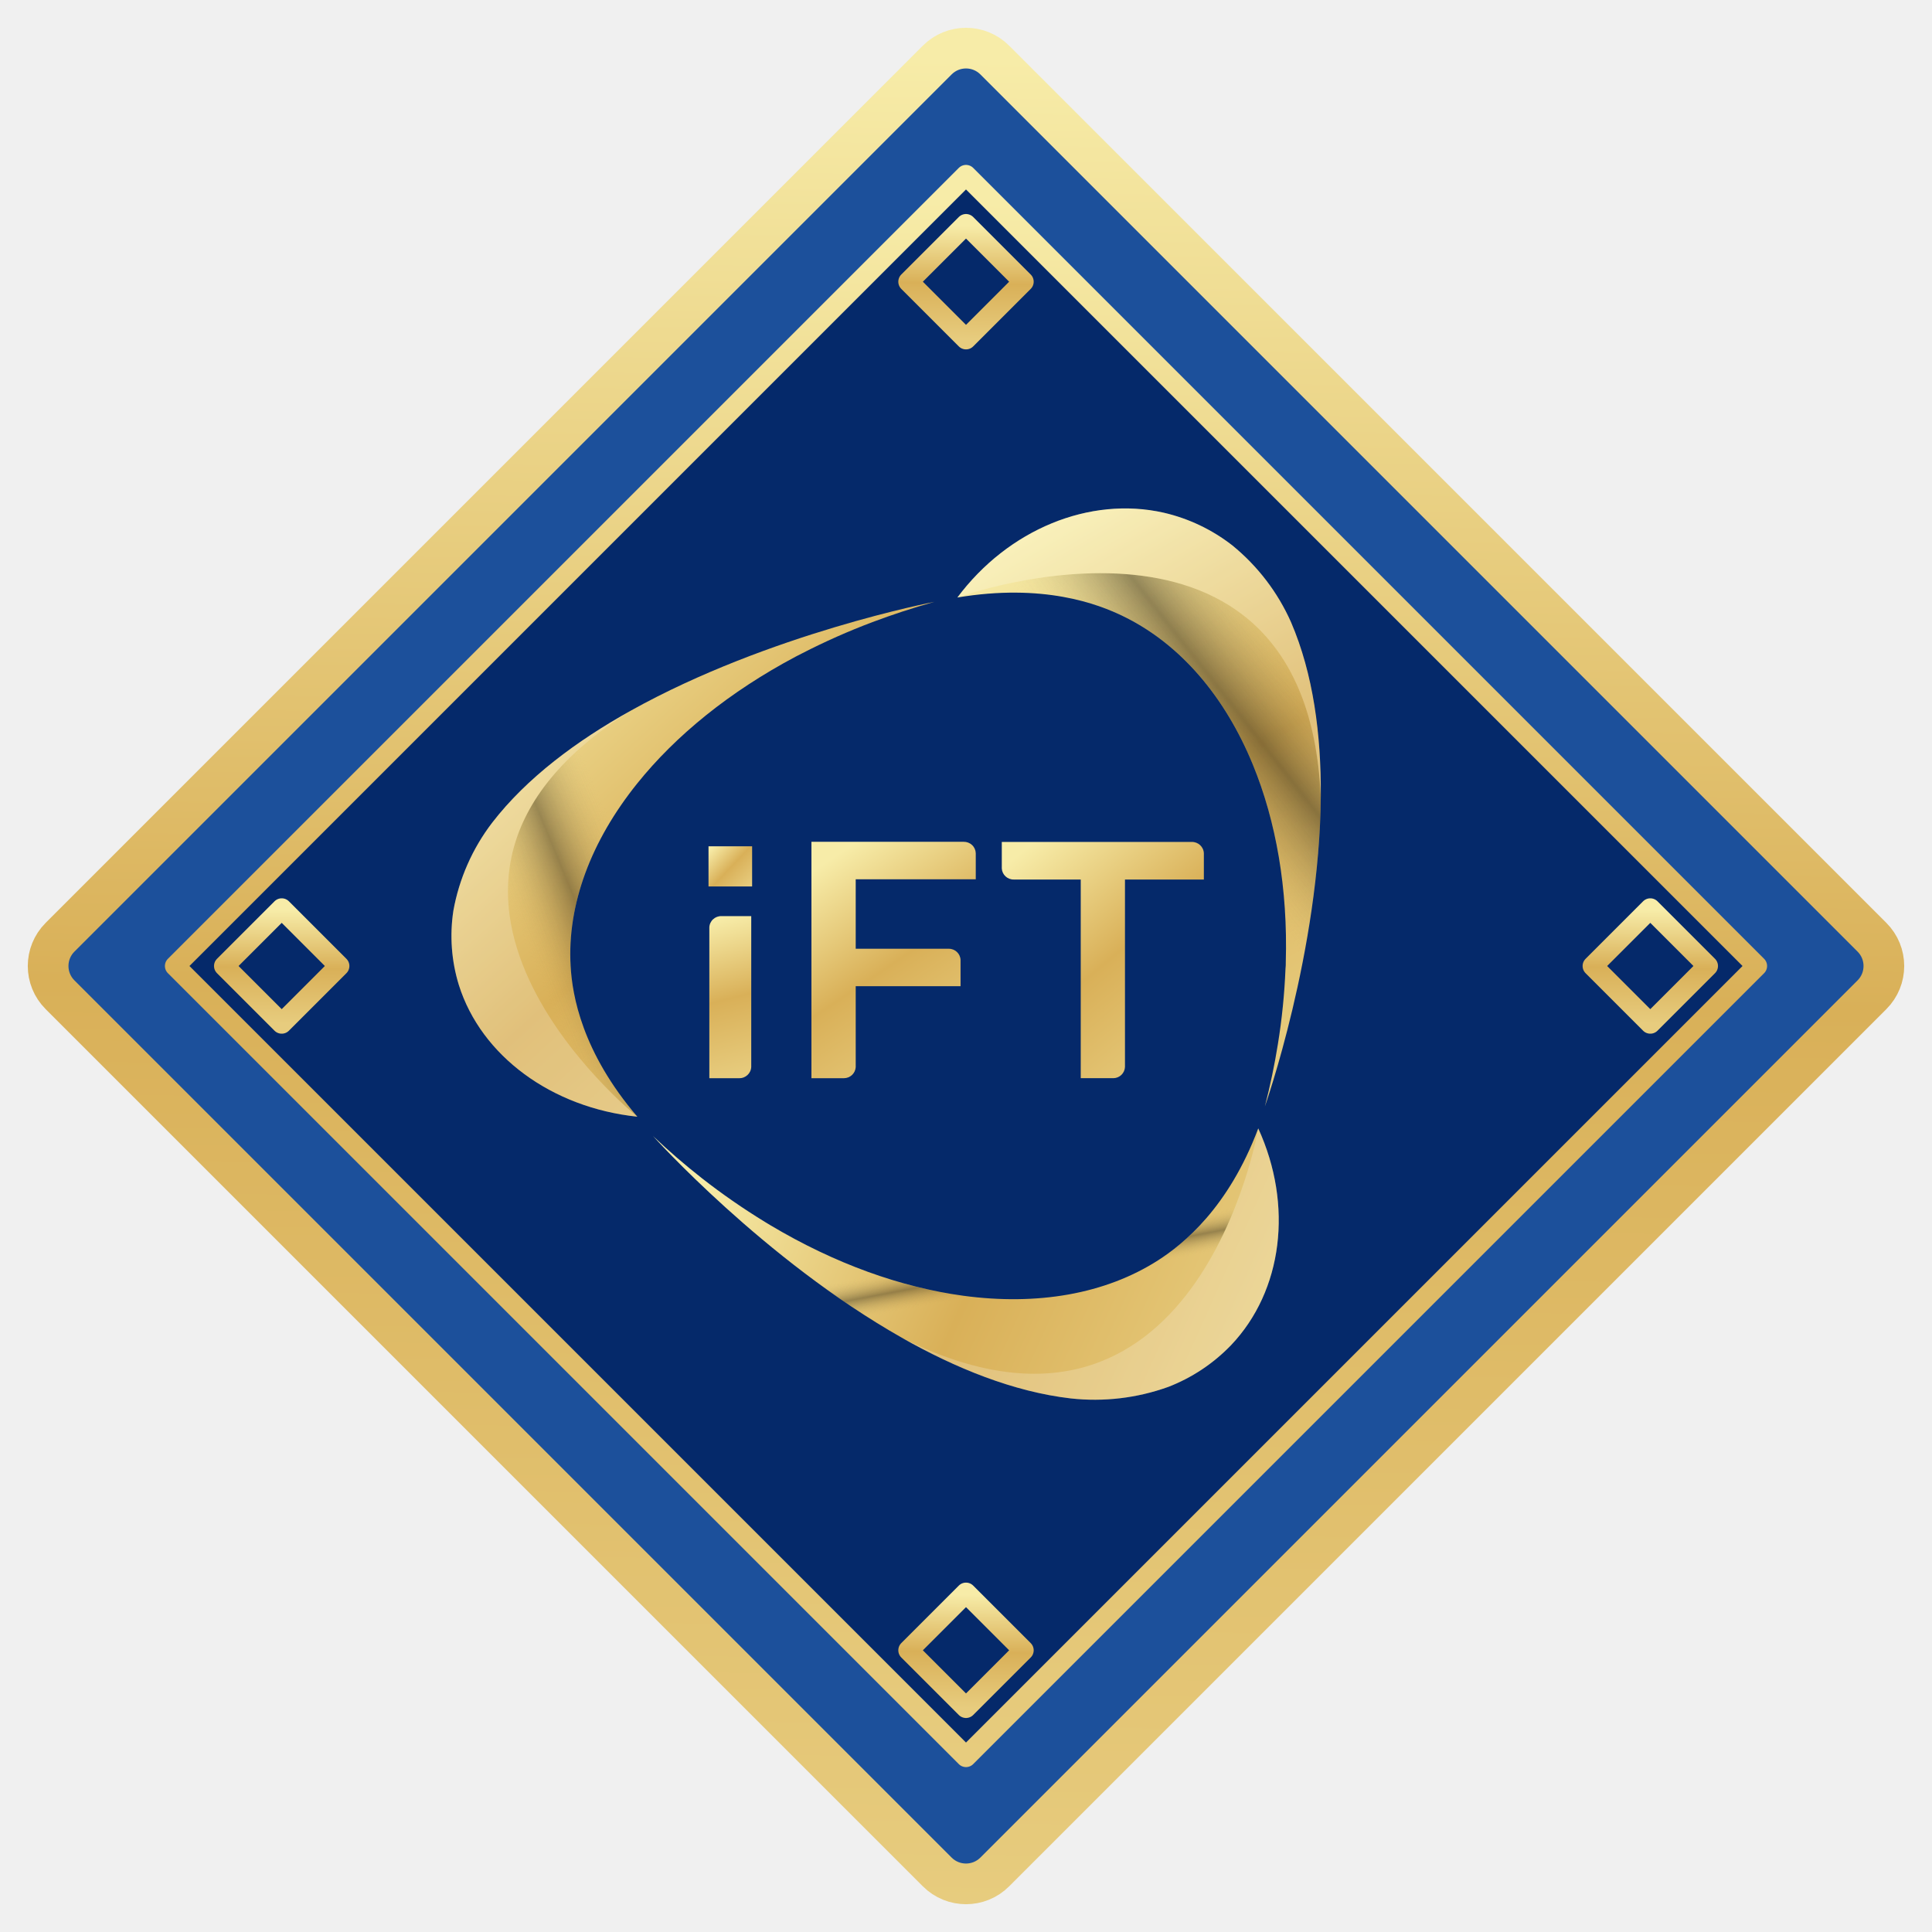
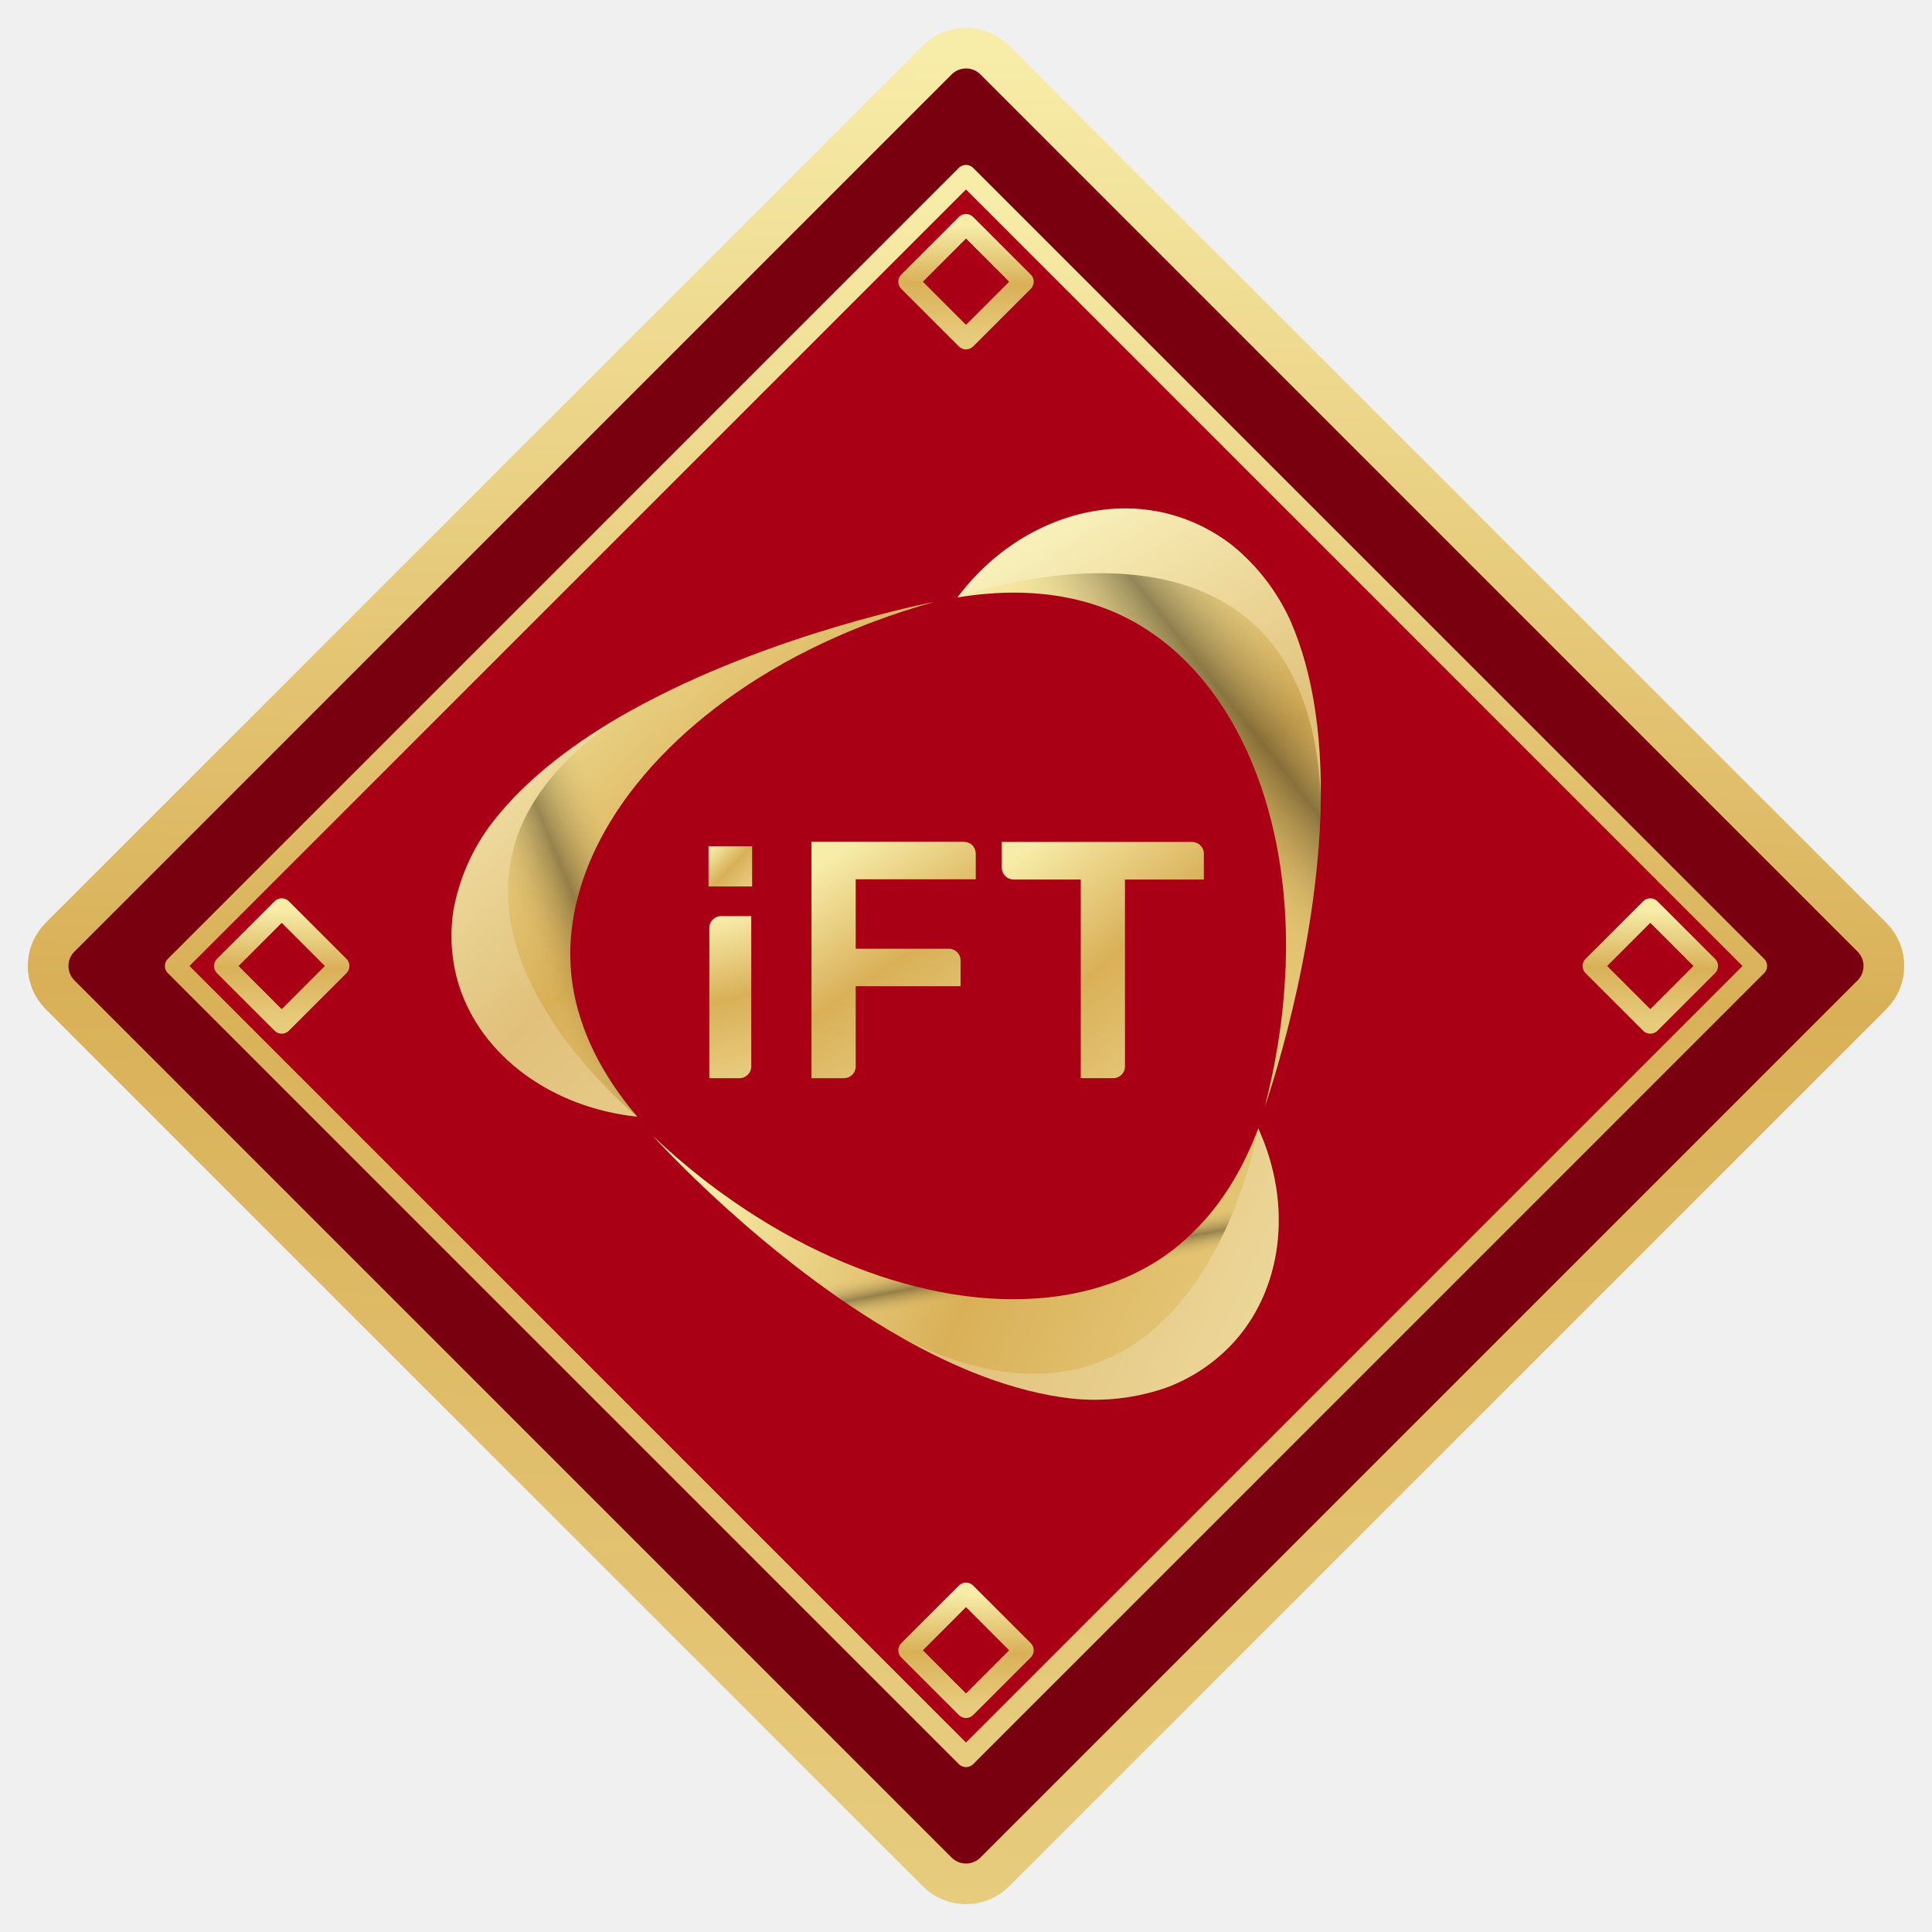
<svg xmlns="http://www.w3.org/2000/svg" width="95" height="95" viewBox="0 0 95 95">
  <defs>
-     <linearGradient id="8a6ckpolta" x1="3.314%" x2="100%" y1="0%" y2="100%">
+     <linearGradient id="ctpc6fwuaa" x1="3.314%" x2="100%" y1="0%" y2="100%">
      <stop offset="0%" stop-color="#F7ECA8" />
      <stop offset="50.754%" stop-color="#D9B058" />
      <stop offset="100%" stop-color="#E7CC7E" />
    </linearGradient>
-     <linearGradient id="vkdb833rfb" x1="32.757%" x2="68.467%" y1="0%" y2="100%">
+     <linearGradient id="5ev9oi0qgb" x1="32.757%" x2="68.467%" y1="0%" y2="100%">
      <stop offset="0%" stop-color="#F7ECA8" />
      <stop offset="50.754%" stop-color="#D9B058" />
      <stop offset="100%" stop-color="#E7CC7E" />
    </linearGradient>
-     <linearGradient id="6z4cunonlc" x1="86.767%" x2="57.183%" y1="5.804%" y2="39.865%">
+     <linearGradient id="pd78epy5yc" x1="86.767%" x2="57.183%" y1="5.804%" y2="39.865%">
      <stop offset="0%" stop-color="#FFF" stop-opacity="0" />
      <stop offset="48%" stop-color="#6B6B6B" stop-opacity=".8" />
      <stop offset="100%" stop-color="#FFF" stop-opacity="0" />
    </linearGradient>
-     <linearGradient id="mycddnwd9d" x1="3.314%" x2="100%" y1="40.6%" y2="59.4%">
+     <linearGradient id="a9hg99k0rd" x1="3.314%" x2="100%" y1="40.6%" y2="59.4%">
      <stop offset="0%" stop-color="#F7ECA8" />
      <stop offset="50.754%" stop-color="#D9B058" />
      <stop offset="100%" stop-color="#E7CC7E" />
    </linearGradient>
-     <linearGradient id="6ka7q9irme" x1="54.263%" x2="60.774%" y1="51.27%" y2="65.328%">
+     <linearGradient id="wvcn5kb1me" x1="54.263%" x2="60.774%" y1="51.27%" y2="65.328%">
      <stop offset="0%" stop-color="#FFF" stop-opacity="0" />
      <stop offset="51%" stop-color="#6B6B6B" stop-opacity=".7" />
      <stop offset="100%" stop-color="#FFF" stop-opacity="0" />
    </linearGradient>
-     <linearGradient id="qney8pumff" x1="8.905%" x2="94.012%" y1="0%" y2="100%">
+     <linearGradient id="9xottqx6kf" x1="8.905%" x2="94.012%" y1="0%" y2="100%">
      <stop offset="0%" stop-color="#F7ECA8" />
      <stop offset="50.754%" stop-color="#D9B058" />
      <stop offset="100%" stop-color="#E7CC7E" />
    </linearGradient>
-     <linearGradient id="8ggkkp9mag" x1="33.648%" x2="7.392%" y1="61.143%" y2="74.221%">
+     <linearGradient id="0k3l45d99g" x1="33.648%" x2="7.392%" y1="61.143%" y2="74.221%">
      <stop offset="0%" stop-color="#FFF" stop-opacity="0" />
      <stop offset="50%" stop-color="#6B6B6B" stop-opacity=".7" />
      <stop offset="100%" stop-color="#FFF" stop-opacity="0" />
    </linearGradient>
-     <linearGradient id="i6cfvjk96h" x1="3.314%" x2="100%" y1="7.562%" y2="92.438%">
+     <linearGradient id="uon3t6wd2h" x1="3.314%" x2="100%" y1="7.562%" y2="92.438%">
      <stop offset="0%" stop-color="#F7ECA8" />
      <stop offset="50.754%" stop-color="#D9B058" />
      <stop offset="100%" stop-color="#E7CC7E" />
    </linearGradient>
-     <linearGradient id="owdbgj0pci" x1="46.876%" x2="53.346%" y1="0%" y2="100%">
+     <linearGradient id="nkmhk2jqyi" x1="46.876%" x2="53.346%" y1="0%" y2="100%">
      <stop offset="0%" stop-color="#F7ECA8" />
      <stop offset="50.754%" stop-color="#D9B058" />
      <stop offset="100%" stop-color="#E7CC7E" />
    </linearGradient>
-     <linearGradient id="qy4ernemrj" x1="27.434%" x2="74.168%" y1="0%" y2="100%">
+     <linearGradient id="qznhfz4hvj" x1="27.434%" x2="74.168%" y1="0%" y2="100%">
      <stop offset="0%" stop-color="#F7ECA8" />
      <stop offset="50.754%" stop-color="#D9B058" />
      <stop offset="100%" stop-color="#E7CC7E" />
    </linearGradient>
-     <linearGradient id="cg1ddl1bgk" x1="15.832%" x2="86.593%" y1="0%" y2="100%">
+     <linearGradient id="dp074upwxk" x1="15.832%" x2="86.593%" y1="0%" y2="100%">
      <stop offset="0%" stop-color="#F7ECA8" />
      <stop offset="50.754%" stop-color="#D9B058" />
      <stop offset="100%" stop-color="#E7CC7E" />
    </linearGradient>
  </defs>
  <g fill="none" fill-rule="evenodd">
    <g>
      <g transform="translate(-140 -19) translate(141 20)">
-         <rect width="65" height="65" x="14" y="14" fill="#1C509B" stroke="url(#8a6ckpolta)" stroke-width="2" rx="2" transform="rotate(45 46.5 46.5)" />
-         <path fill="#05296A" stroke="url(#8a6ckpolta)" stroke-linejoin="round" d="M19 19H74V74H19z" transform="rotate(45 46.5 46.5)" />
-         <path stroke="url(#8a6ckpolta)" stroke-linejoin="round" d="M78.148 44.5H82.148V48.5H78.148z" transform="rotate(45 80.148 46.5)" />
-         <path stroke="url(#8a6ckpolta)" stroke-linejoin="round" d="M10.852 44.5H14.852V48.5H10.852z" transform="rotate(45 12.852 46.5)" />
-         <path stroke="url(#8a6ckpolta)" stroke-linejoin="round" d="M44.5 10.852H48.5V14.852H44.5z" transform="rotate(45 46.5 12.852)" />
-         <path stroke="url(#8a6ckpolta)" stroke-linejoin="round" d="M44.5 78.148H48.5V82.148H44.5z" transform="rotate(45 46.5 80.148)" />
+         <rect width="65" height="65" x="14" y="14" fill="#79000F" stroke="url(#ctpc6fwuaa)" stroke-width="2" rx="2" transform="rotate(45 46.5 46.5)" />
+         <path fill="#A90015" stroke="url(#ctpc6fwuaa)" stroke-linejoin="round" d="M19 19H74V74H19z" transform="rotate(45 46.5 46.5)" />
+         <path stroke="url(#ctpc6fwuaa)" stroke-linejoin="round" d="M78.148 44.5H82.148V48.5H78.148z" transform="rotate(45 80.148 46.5)" />
+         <path stroke="url(#ctpc6fwuaa)" stroke-linejoin="round" d="M10.852 44.5H14.852V48.5H10.852z" transform="rotate(45 12.852 46.5)" />
+         <path stroke="url(#ctpc6fwuaa)" stroke-linejoin="round" d="M44.5 10.852H48.5V14.852H44.5z" transform="rotate(45 46.5 12.852)" />
+         <path stroke="url(#ctpc6fwuaa)" stroke-linejoin="round" d="M44.5 78.148H48.5V82.148H44.5z" transform="rotate(45 46.5 80.148)" />
        <g fill-rule="nonzero">
-           <path fill="url(#vkdb833rfb)" d="M38.596 1.818C37.6 1.042 36.448.493 35.216.209c-3.635-.82-7.637.82-10.14 4.171 4.199-.699 6.887.293 8.21.948 2.77 1.366 4.948 3.928 6.318 7.267 1.144 2.787 1.726 6.102 1.62 9.728 0 .103 0 .199-.014.312-.05 1.242-.175 2.48-.374 3.707-.16 1.005-.374 2.026-.64 3.064 0 0 2.697-7.625 2.75-15.288.02-2.987-.364-5.973-1.464-8.527-.652-1.466-1.64-2.758-2.886-3.773z" transform="translate(21 24)" />
-           <path fill="url(#6z4cunonlc)" d="M25.075 4.38c4.2-.699 6.888.293 8.211.948 2.77 1.366 4.948 3.928 6.318 7.267 1.144 2.787 1.726 6.102 1.62 9.728 0 .103 0 .199-.014.312-.05 1.242-.175 2.48-.374 3.707-.16 1.005-.374 2.026-.64 3.064 0 0 2.697-7.625 2.75-15.288-.75-15.964-17.87-9.738-17.87-9.738z" opacity=".82" style="mix-blend-mode:multiply" transform="translate(21 24)" />
+           <path fill="url(#5ev9oi0qgb)" d="M38.596 1.818C37.6 1.042 36.448.493 35.216.209c-3.635-.82-7.637.82-10.14 4.171 4.199-.699 6.887.293 8.21.948 2.77 1.366 4.948 3.928 6.318 7.267 1.144 2.787 1.726 6.102 1.62 9.728 0 .103 0 .199-.014.312-.05 1.242-.175 2.48-.374 3.707-.16 1.005-.374 2.026-.64 3.064 0 0 2.697-7.625 2.75-15.288.02-2.987-.364-5.973-1.464-8.527-.652-1.466-1.64-2.758-2.886-3.773z" transform="translate(21 24)" />
+           <path fill="url(#pd78epy5yc)" d="M25.075 4.38c4.2-.699 6.888.293 8.211.948 2.77 1.366 4.948 3.928 6.318 7.267 1.144 2.787 1.726 6.102 1.62 9.728 0 .103 0 .199-.014.312-.05 1.242-.175 2.48-.374 3.707-.16 1.005-.374 2.026-.64 3.064 0 0 2.697-7.625 2.75-15.288-.75-15.964-17.87-9.738-17.87-9.738z" opacity=".82" style="mix-blend-mode:multiply" transform="translate(21 24)" />
          <path fill="#FFF" d="M42.937 14.118c.02-2.987-.363-5.973-1.463-8.527-.65-1.465-1.636-2.757-2.878-3.773-.995-.776-2.148-1.325-3.38-1.609-3.635-.82-7.637.82-10.14 4.171 0 0 17.12-6.226 17.861 9.738z" opacity=".21" transform="translate(21 24)" />
-           <path fill="url(#mycddnwd9d)" d="M35.428 43.204c1.177-.453 2.238-1.158 3.11-2.065 2.534-2.67 3.062-6.875 1.332-10.654-1.46 3.897-3.682 5.689-4.922 6.485-2.6 1.666-5.95 2.238-9.599 1.742-3.041-.414-6.285-1.569-9.459-3.46-.09-.054-.18-.112-.272-.165-1.078-.659-2.117-1.379-3.111-2.157-.816-.64-1.622-1.332-2.4-2.072 0 0 5.443 6.07 12.235 9.919 2.645 1.5 5.497 2.66 8.309 2.986 1.614.178 3.248-.013 4.777-.56z" transform="translate(21 24)" />
-           <path fill="url(#6ka7q9irme)" d="M39.87 30.487c-1.46 3.897-3.682 5.689-4.922 6.485-2.6 1.666-5.95 2.238-9.599 1.742-3.041-.414-6.285-1.569-9.459-3.46-.09-.054-.18-.112-.272-.165-1.078-.66-2.117-1.38-3.111-2.159-.816-.64-1.622-1.332-2.4-2.072 0 0 5.443 6.07 12.235 9.919 14.554 7.3 17.528-10.29 17.528-10.29z" opacity=".82" style="mix-blend-mode:multiply" transform="translate(21 24)" />
+           <path fill="url(#a9hg99k0rd)" d="M35.428 43.204c1.177-.453 2.238-1.158 3.11-2.065 2.534-2.67 3.062-6.875 1.332-10.654-1.46 3.897-3.682 5.689-4.922 6.485-2.6 1.666-5.95 2.238-9.599 1.742-3.041-.414-6.285-1.569-9.459-3.46-.09-.054-.18-.112-.272-.165-1.078-.659-2.117-1.379-3.111-2.157-.816-.64-1.622-1.332-2.4-2.072 0 0 5.443 6.07 12.235 9.919 2.645 1.5 5.497 2.66 8.309 2.986 1.614.178 3.248-.013 4.777-.56z" transform="translate(21 24)" />
+           <path fill="url(#wvcn5kb1me)" d="M39.87 30.487c-1.46 3.897-3.682 5.689-4.922 6.485-2.6 1.666-5.95 2.238-9.599 1.742-3.041-.414-6.285-1.569-9.459-3.46-.09-.054-.18-.112-.272-.165-1.078-.66-2.117-1.38-3.111-2.159-.816-.64-1.622-1.332-2.4-2.072 0 0 5.443 6.07 12.235 9.919 14.554 7.3 17.528-10.29 17.528-10.29z" opacity=".82" style="mix-blend-mode:multiply" transform="translate(21 24)" />
          <path fill="#FFF" d="M22.332 40.777c2.645 1.5 5.497 2.66 8.31 2.986 1.618.18 3.255-.012 4.786-.56 1.177-.452 2.238-1.157 3.11-2.064 2.534-2.67 3.062-6.875 1.332-10.654 0 .002-2.974 17.592-17.538 10.292z" opacity=".21" transform="translate(21 24)" />
-           <path fill="url(#qney8pumff)" d="M.294 19.778c-.188 1.225-.096 2.477.27 3.661 1.096 3.479 4.555 6.027 8.775 6.471-2.722-3.185-3.2-5.963-3.28-7.408-.176-3.025 1-6.146 3.274-8.977 1.894-2.36 4.546-4.518 7.813-6.248l.284-.145c1.127-.581 2.287-1.096 3.474-1.543.978-.369 2-.703 3.047-.996 0 0-8.113 1.55-14.932 5.35-2.658 1.481-5.117 3.305-6.82 5.513-.97 1.27-1.622 2.751-1.905 4.322z" transform="translate(21 24)" />
-           <path fill="url(#8ggkkp9mag)" d="M9.339 29.91c-2.722-3.185-3.2-5.963-3.28-7.408-.176-3.025 1-6.146 3.274-8.977 1.894-2.36 4.546-4.518 7.813-6.248l.284-.145c1.127-.581 2.287-1.096 3.474-1.543.978-.369 2-.703 3.047-.996 0 0-8.113 1.55-14.932 5.35-13.78 8.63.32 19.967.32 19.967z" opacity=".82" style="mix-blend-mode:multiply" transform="translate(21 24)" />
+           <path fill="url(#9xottqx6kf)" d="M.294 19.778c-.188 1.225-.096 2.477.27 3.661 1.096 3.479 4.555 6.027 8.775 6.471-2.722-3.185-3.2-5.963-3.28-7.408-.176-3.025 1-6.146 3.274-8.977 1.894-2.36 4.546-4.518 7.813-6.248l.284-.145c1.127-.581 2.287-1.096 3.474-1.543.978-.369 2-.703 3.047-.996 0 0-8.113 1.55-14.932 5.35-2.658 1.481-5.117 3.305-6.82 5.513-.97 1.27-1.622 2.751-1.905 4.322z" transform="translate(21 24)" />
+           <path fill="url(#0k3l45d99g)" d="M9.339 29.91c-2.722-3.185-3.2-5.963-3.28-7.408-.176-3.025 1-6.146 3.274-8.977 1.894-2.36 4.546-4.518 7.813-6.248l.284-.145c1.127-.581 2.287-1.096 3.474-1.543.978-.369 2-.703 3.047-.996 0 0-8.113 1.55-14.932 5.35-13.78 8.63.32 19.967.32 19.967z" opacity=".82" style="mix-blend-mode:multiply" transform="translate(21 24)" />
          <path fill="#FFF" d="M9.02 9.943c-2.659 1.481-5.116 3.305-6.82 5.513-.97 1.27-1.623 2.751-1.906 4.322-.188 1.225-.096 2.477.27 3.661 1.096 3.479 4.555 6.027 8.775 6.471 0 0-14.1-11.336-.32-19.967z" opacity=".21" transform="translate(21 24)" />
-           <path fill="url(#i6cfvjk96h)" d="M12.839 16.614H14.983V18.589H12.839z" transform="translate(21 24)" />
-           <path fill="url(#owdbgj0pci)" d="M13.479 20.047c-.155-.005-.305.052-.417.157-.113.105-.179.25-.183.404v7.409h1.461c.321.01.59-.24.6-.56v-7.41H13.48z" transform="translate(21 24)" />
-           <path fill="url(#qy4ernemrj)" d="M25.98 18.237v-1.284c-.005-.154-.071-.299-.184-.404-.113-.105-.263-.16-.417-.156H17.9v11.624h1.599c.306-.002.558-.238.578-.542v-.012V23.493h5.155v-1.27-.012-.014c-.015-.309-.273-.55-.584-.545h-4.571v-3.415h5.903z" transform="translate(21 24)" />
-           <path fill="url(#cg1ddl1bgk)" d="M37.196 18.247V16.96c-.01-.32-.28-.57-.6-.56H27.26v1.303c.017.309.277.55.588.545h3.294v9.768h1.61c.306-.006.554-.25.565-.554v-9.214h3.88z" transform="translate(21 24)" />
+           <path fill="url(#uon3t6wd2h)" d="M12.839 16.614H14.983V18.589H12.839z" transform="translate(21 24)" />
+           <path fill="url(#nkmhk2jqyi)" d="M13.479 20.047c-.155-.005-.305.052-.417.157-.113.105-.179.25-.183.404v7.409h1.461c.321.01.59-.24.6-.56v-7.41H13.48z" transform="translate(21 24)" />
+           <path fill="url(#qznhfz4hvj)" d="M25.98 18.237v-1.284c-.005-.154-.071-.299-.184-.404-.113-.105-.263-.16-.417-.156H17.9v11.624h1.599c.306-.002.558-.238.578-.542v-.012V23.493h5.155v-1.27-.012-.014c-.015-.309-.273-.55-.584-.545h-4.571v-3.415h5.903z" transform="translate(21 24)" />
+           <path fill="url(#dp074upwxk)" d="M37.196 18.247V16.96c-.01-.32-.28-.57-.6-.56H27.26v1.303c.017.309.277.55.588.545h3.294v9.768h1.61c.306-.006.554-.25.565-.554v-9.214h3.88z" transform="translate(21 24)" />
        </g>
      </g>
    </g>
  </g>
</svg>
